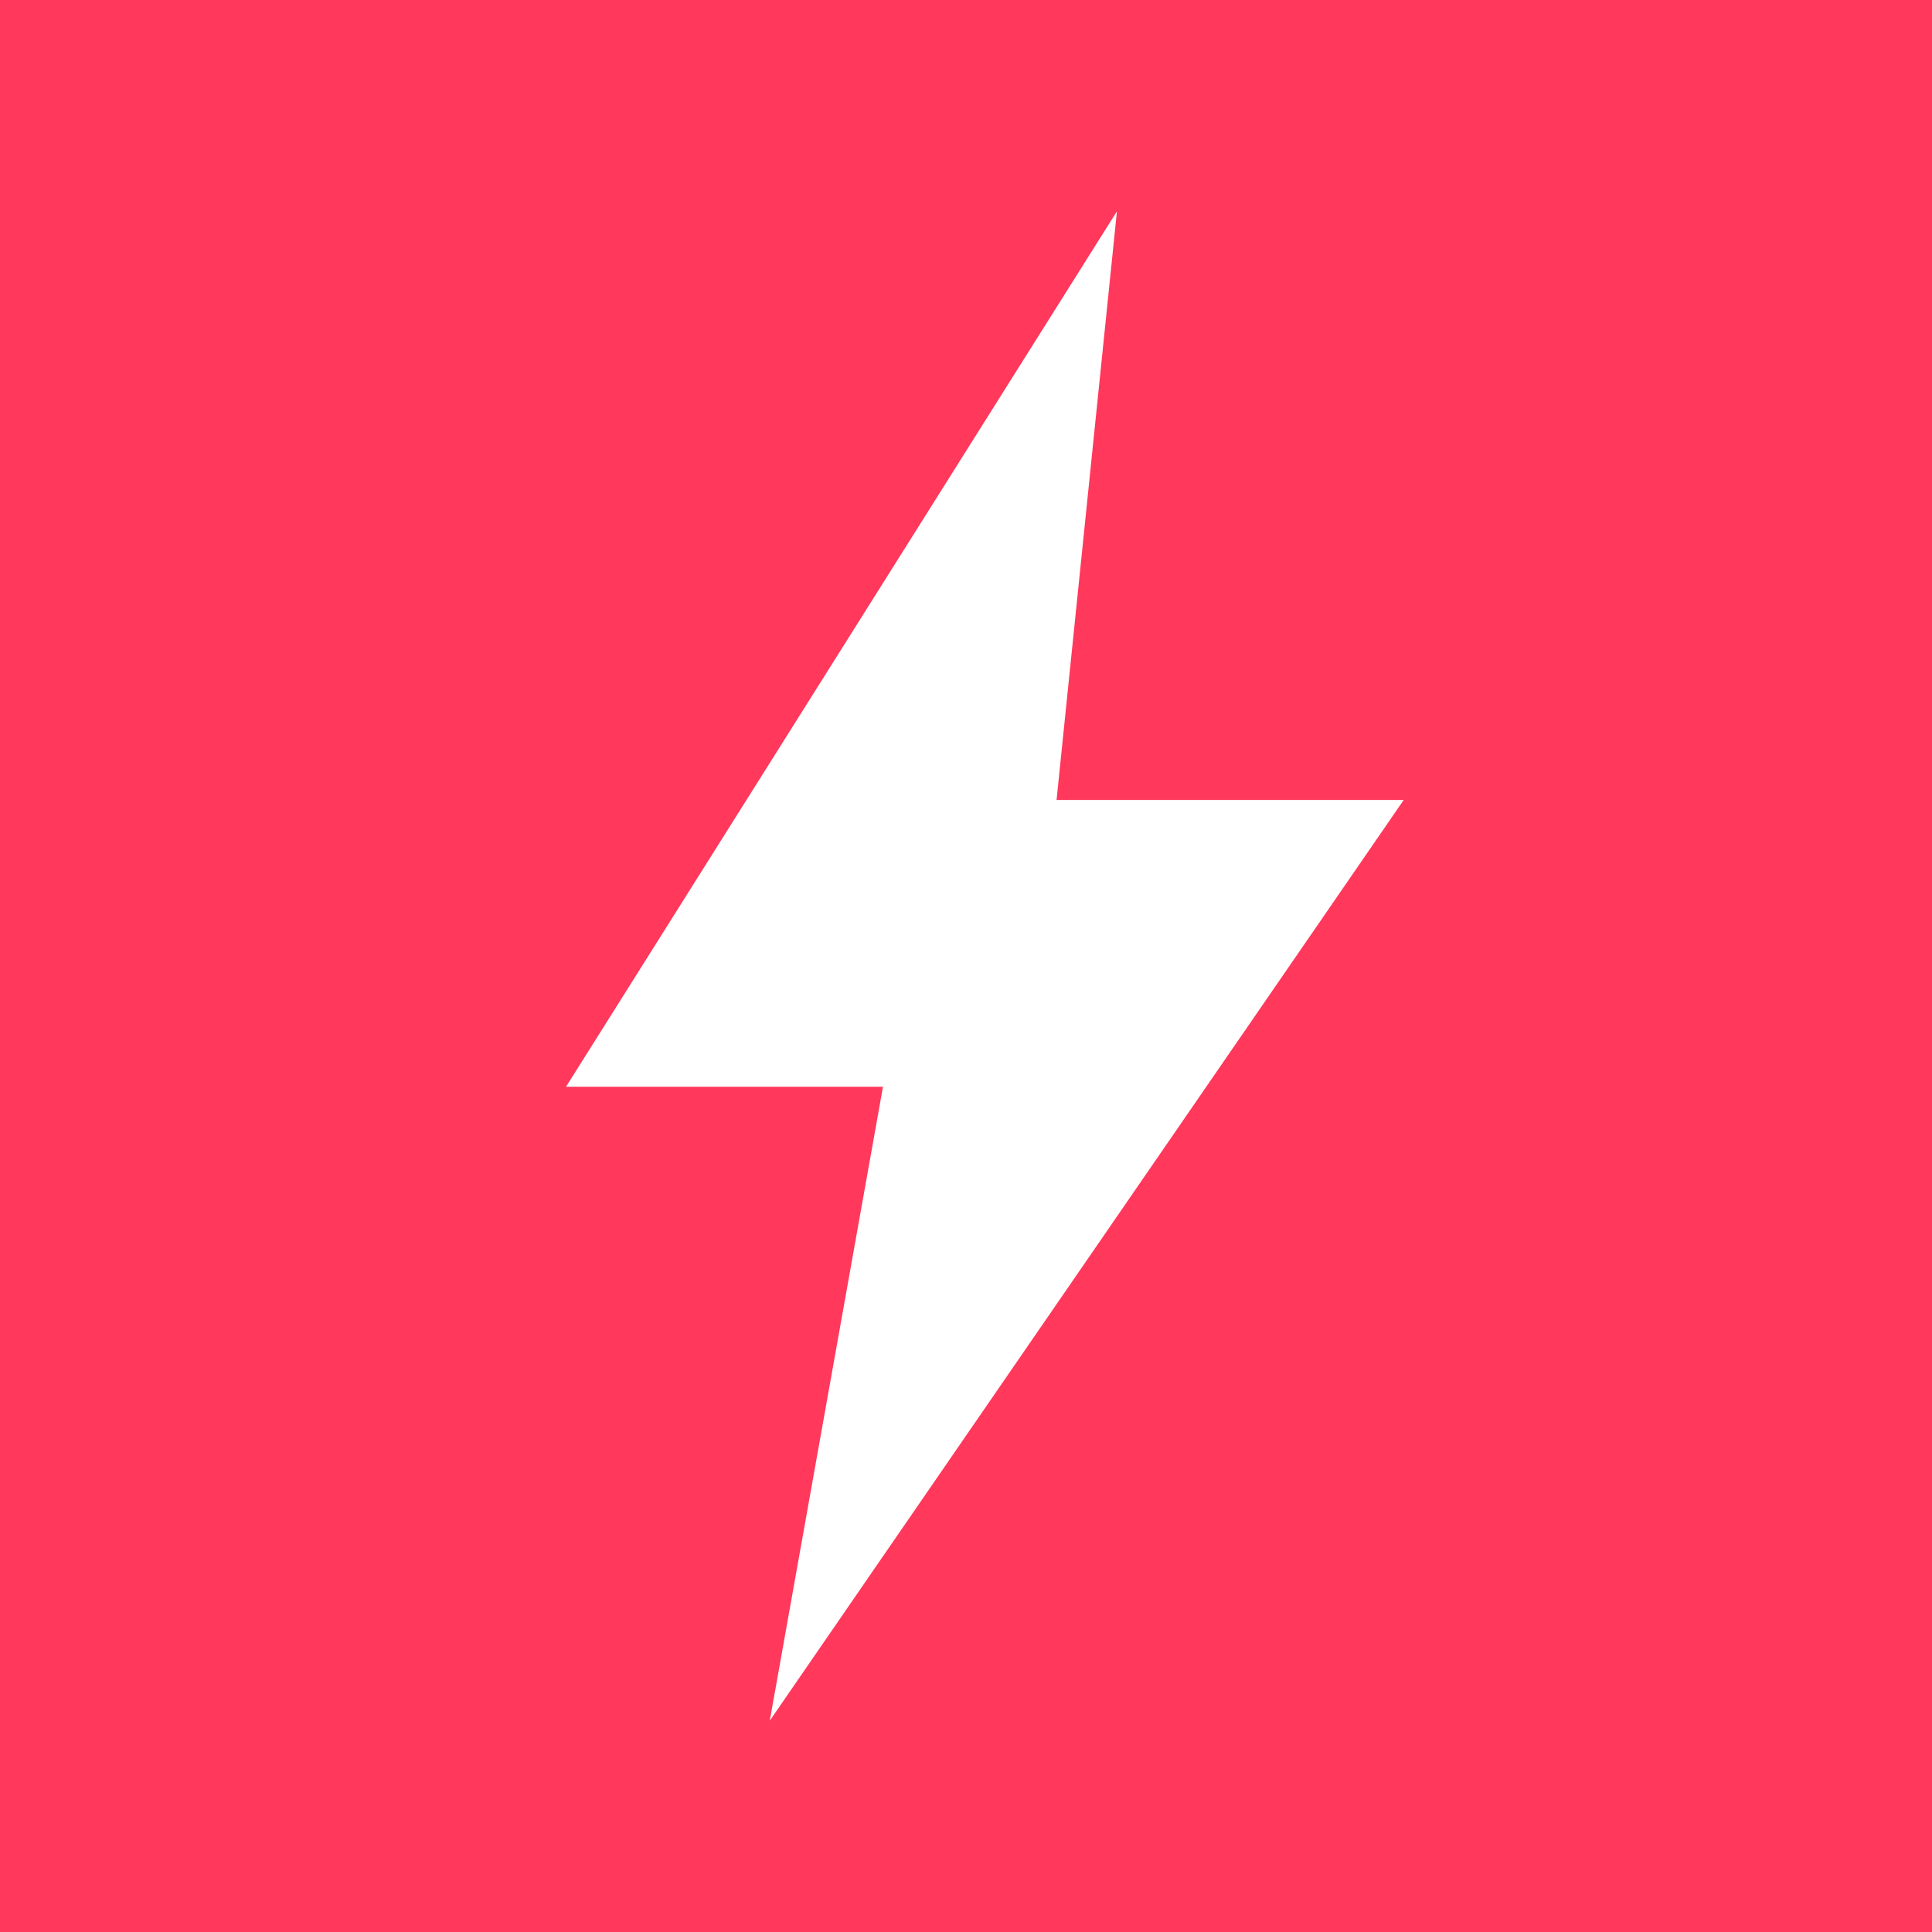
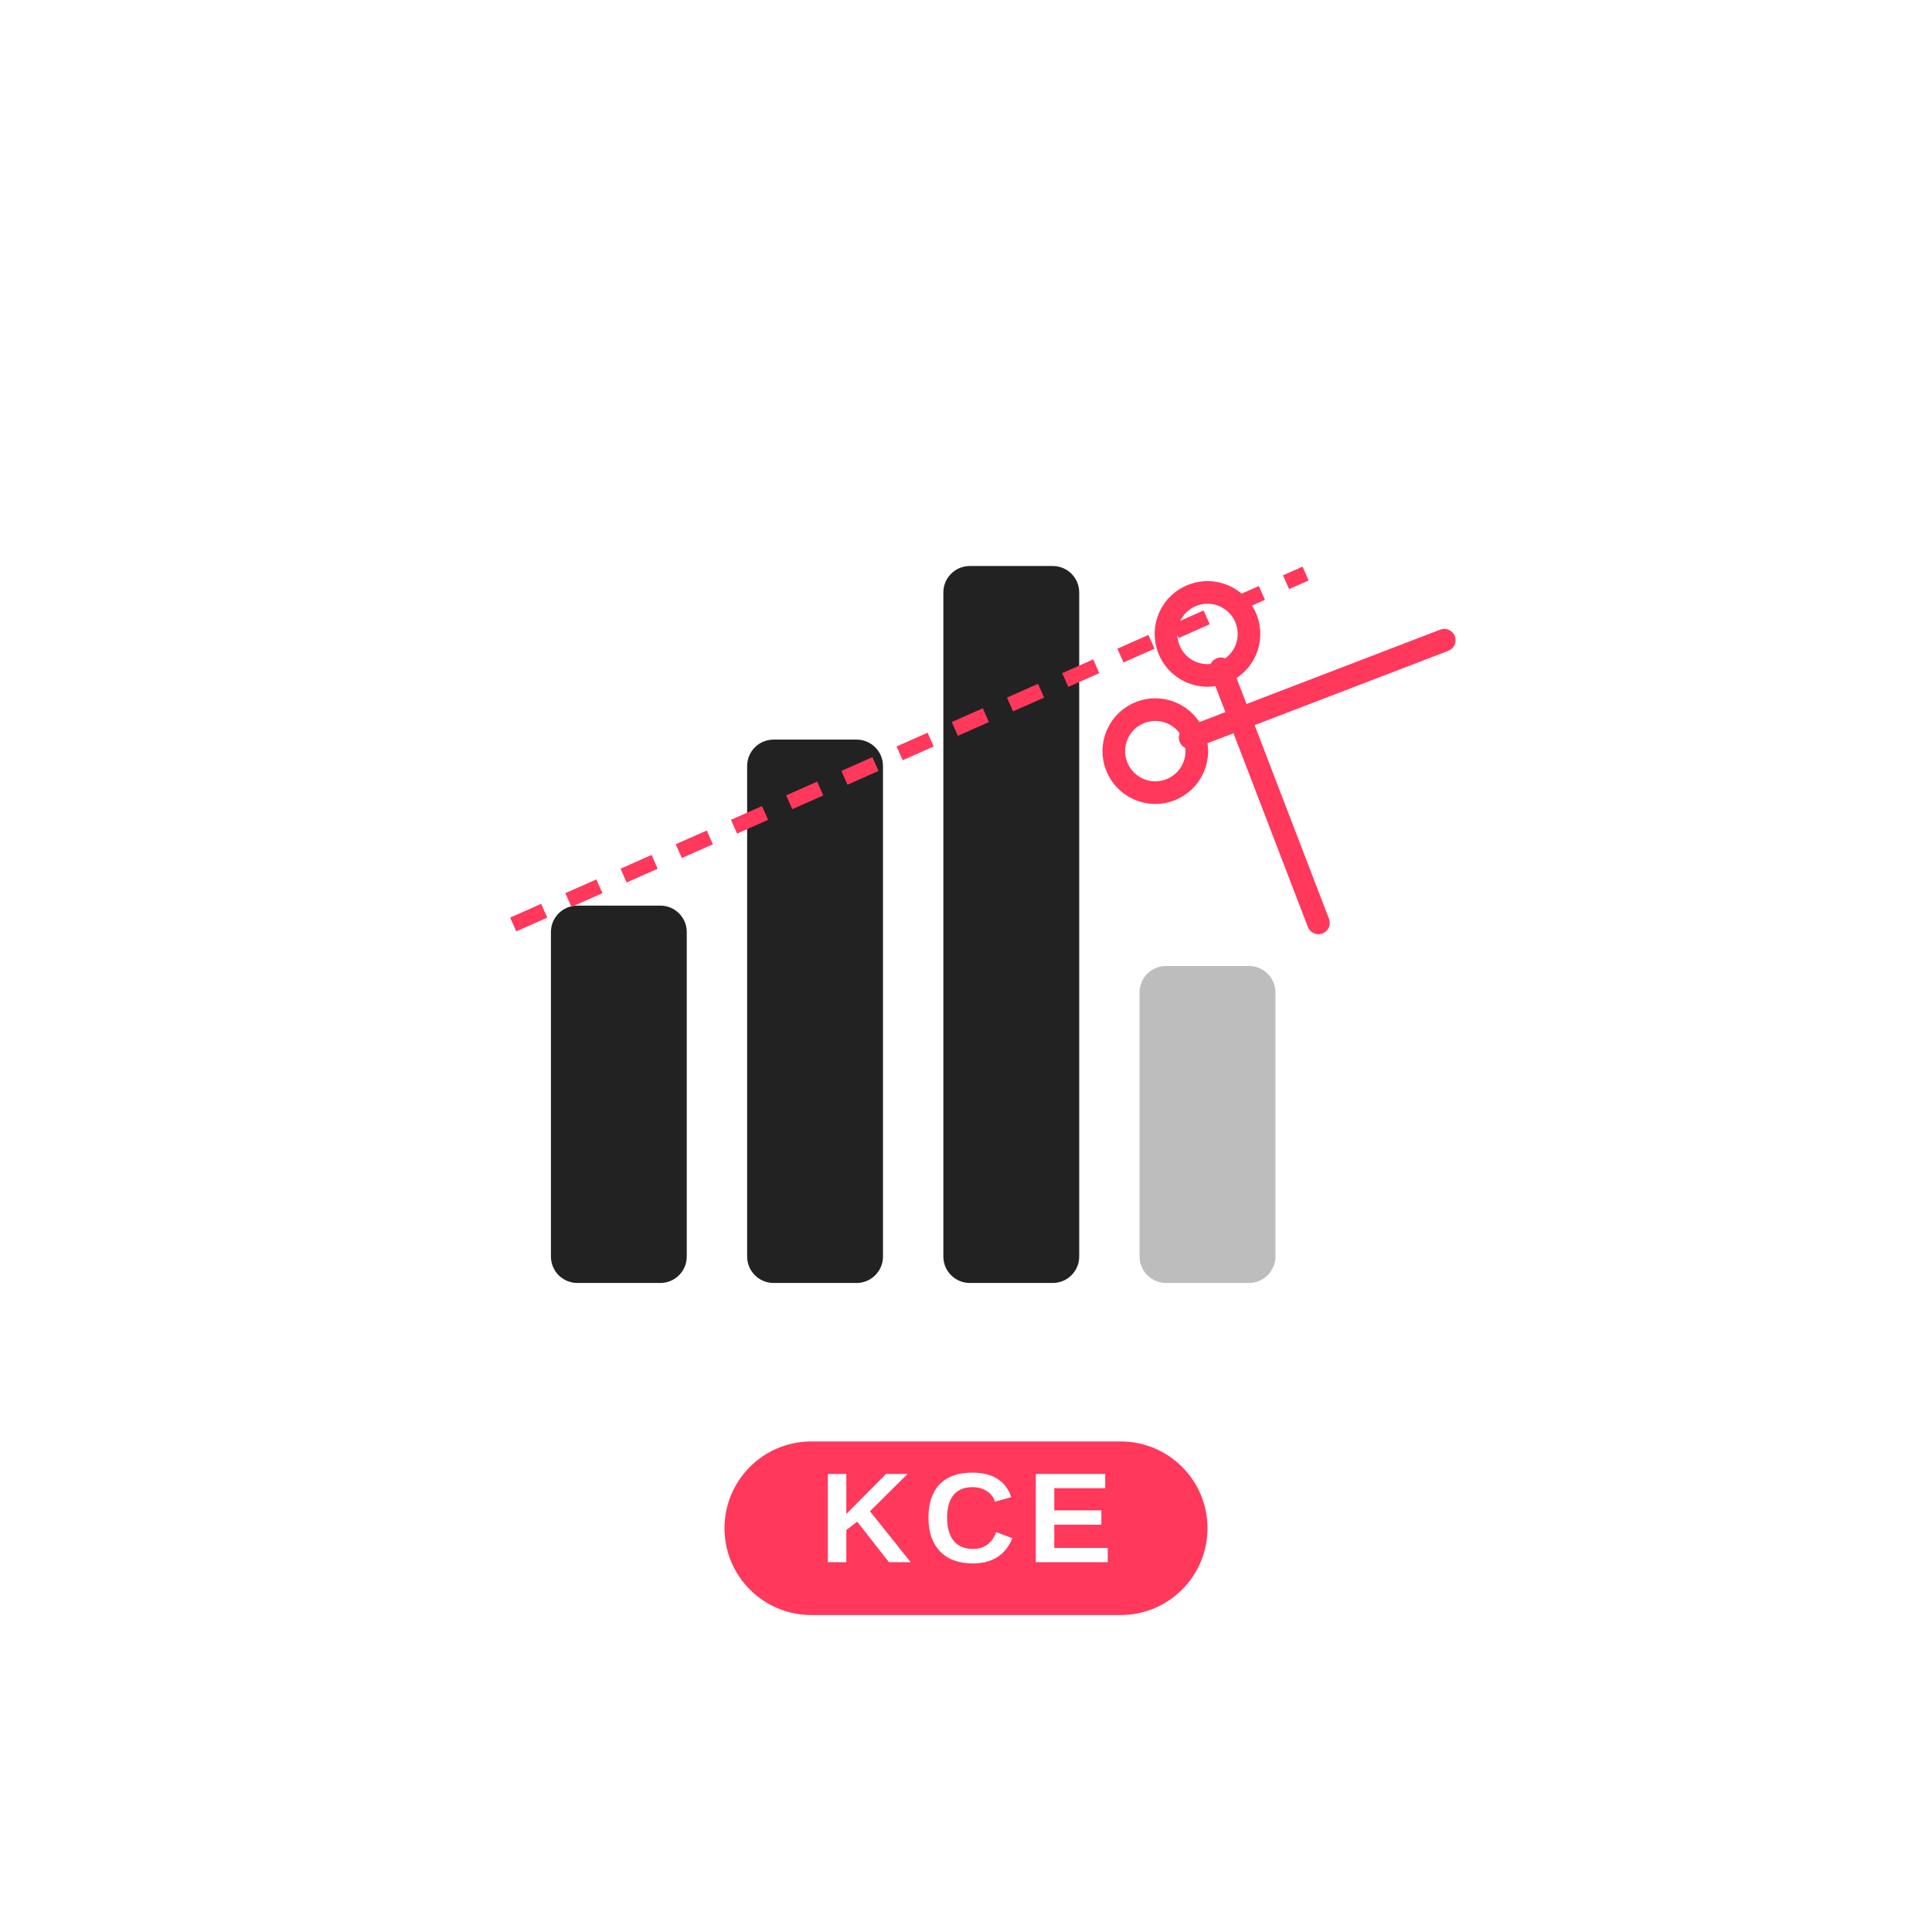
<svg xmlns="http://www.w3.org/2000/svg" viewBox="0 0 512 512">
-   <rect width="512" height="512" rx="0" fill="#ff385c" />
-   <path fill="#fff" d="M296 56 L150 288 h84 l-30 168 168-244 h-92 z" />
+   <rect width="512" height="512" fill="#ffffff" />
+   <g fill="#222222">
+     <rect x="146" y="240" width="36" height="100" rx="7" />
+     <rect x="198" y="196" width="36" height="144" rx="7" />
+     <rect x="250" y="150" width="36" height="190" rx="7" />
+     <rect x="302" y="256" width="36" height="84" rx="7" opacity="0.3" />
+   </g>
+   <path d="M136 245 L346 152" fill="none" stroke="#ff385c" stroke-width="4" stroke-dasharray="9 7" />
+   <g transform="translate(320,168) rotate(24)">
+     <circle cx="0" cy="0" r="11" fill="none" stroke="#ff385c" stroke-width="6" />
+     <circle cx="0" cy="34" r="11" fill="none" stroke="#ff385c" stroke-width="6" />
+     <line x1="7" y1="7" x2="58" y2="58" stroke="#ff385c" stroke-width="6" stroke-linecap="round" />
+     <line x1="7" y1="27" x2="58" y2="-24" stroke="#ff385c" stroke-width="6" stroke-linecap="round" />
+   </g>
+   <rect x="192" y="382" width="128" height="46" rx="23" fill="#ff385c" />
+   <text x="256" y="414" text-anchor="middle" font-family="Arial, Helvetica, sans-serif" font-weight="700" font-size="34" letter-spacing="3" fill="#ffffff">KCE</text>
</svg>
